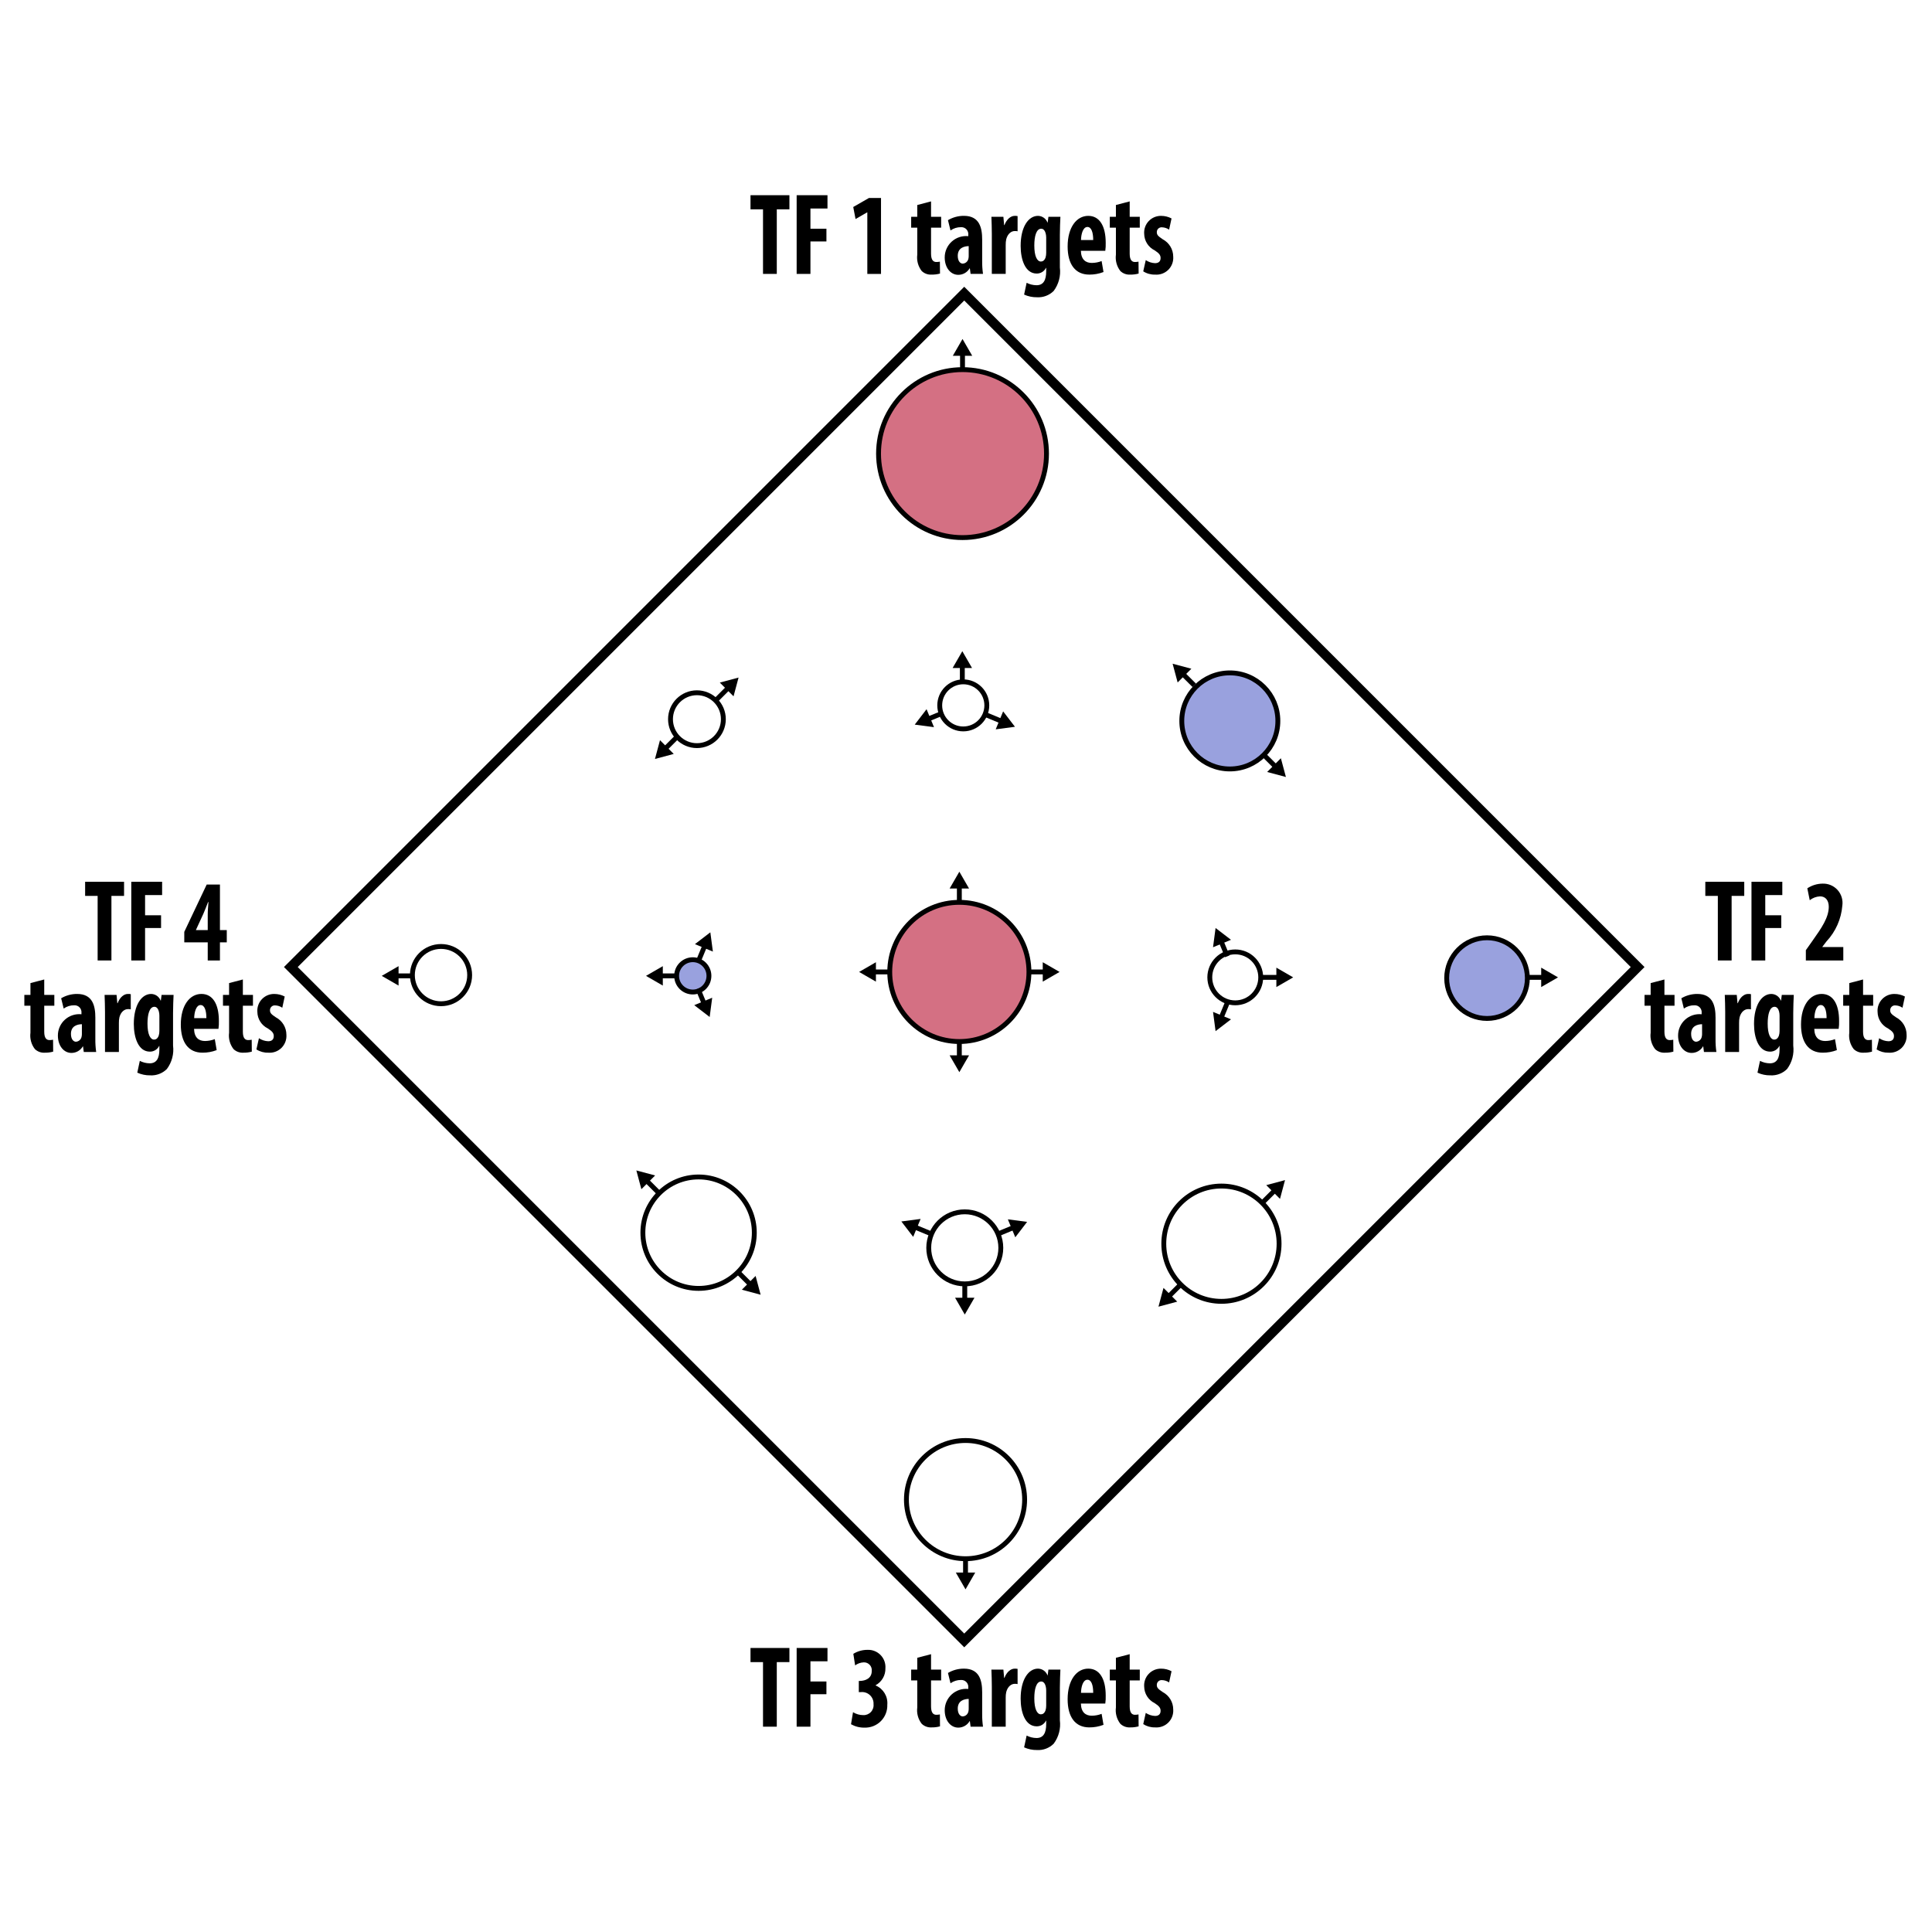
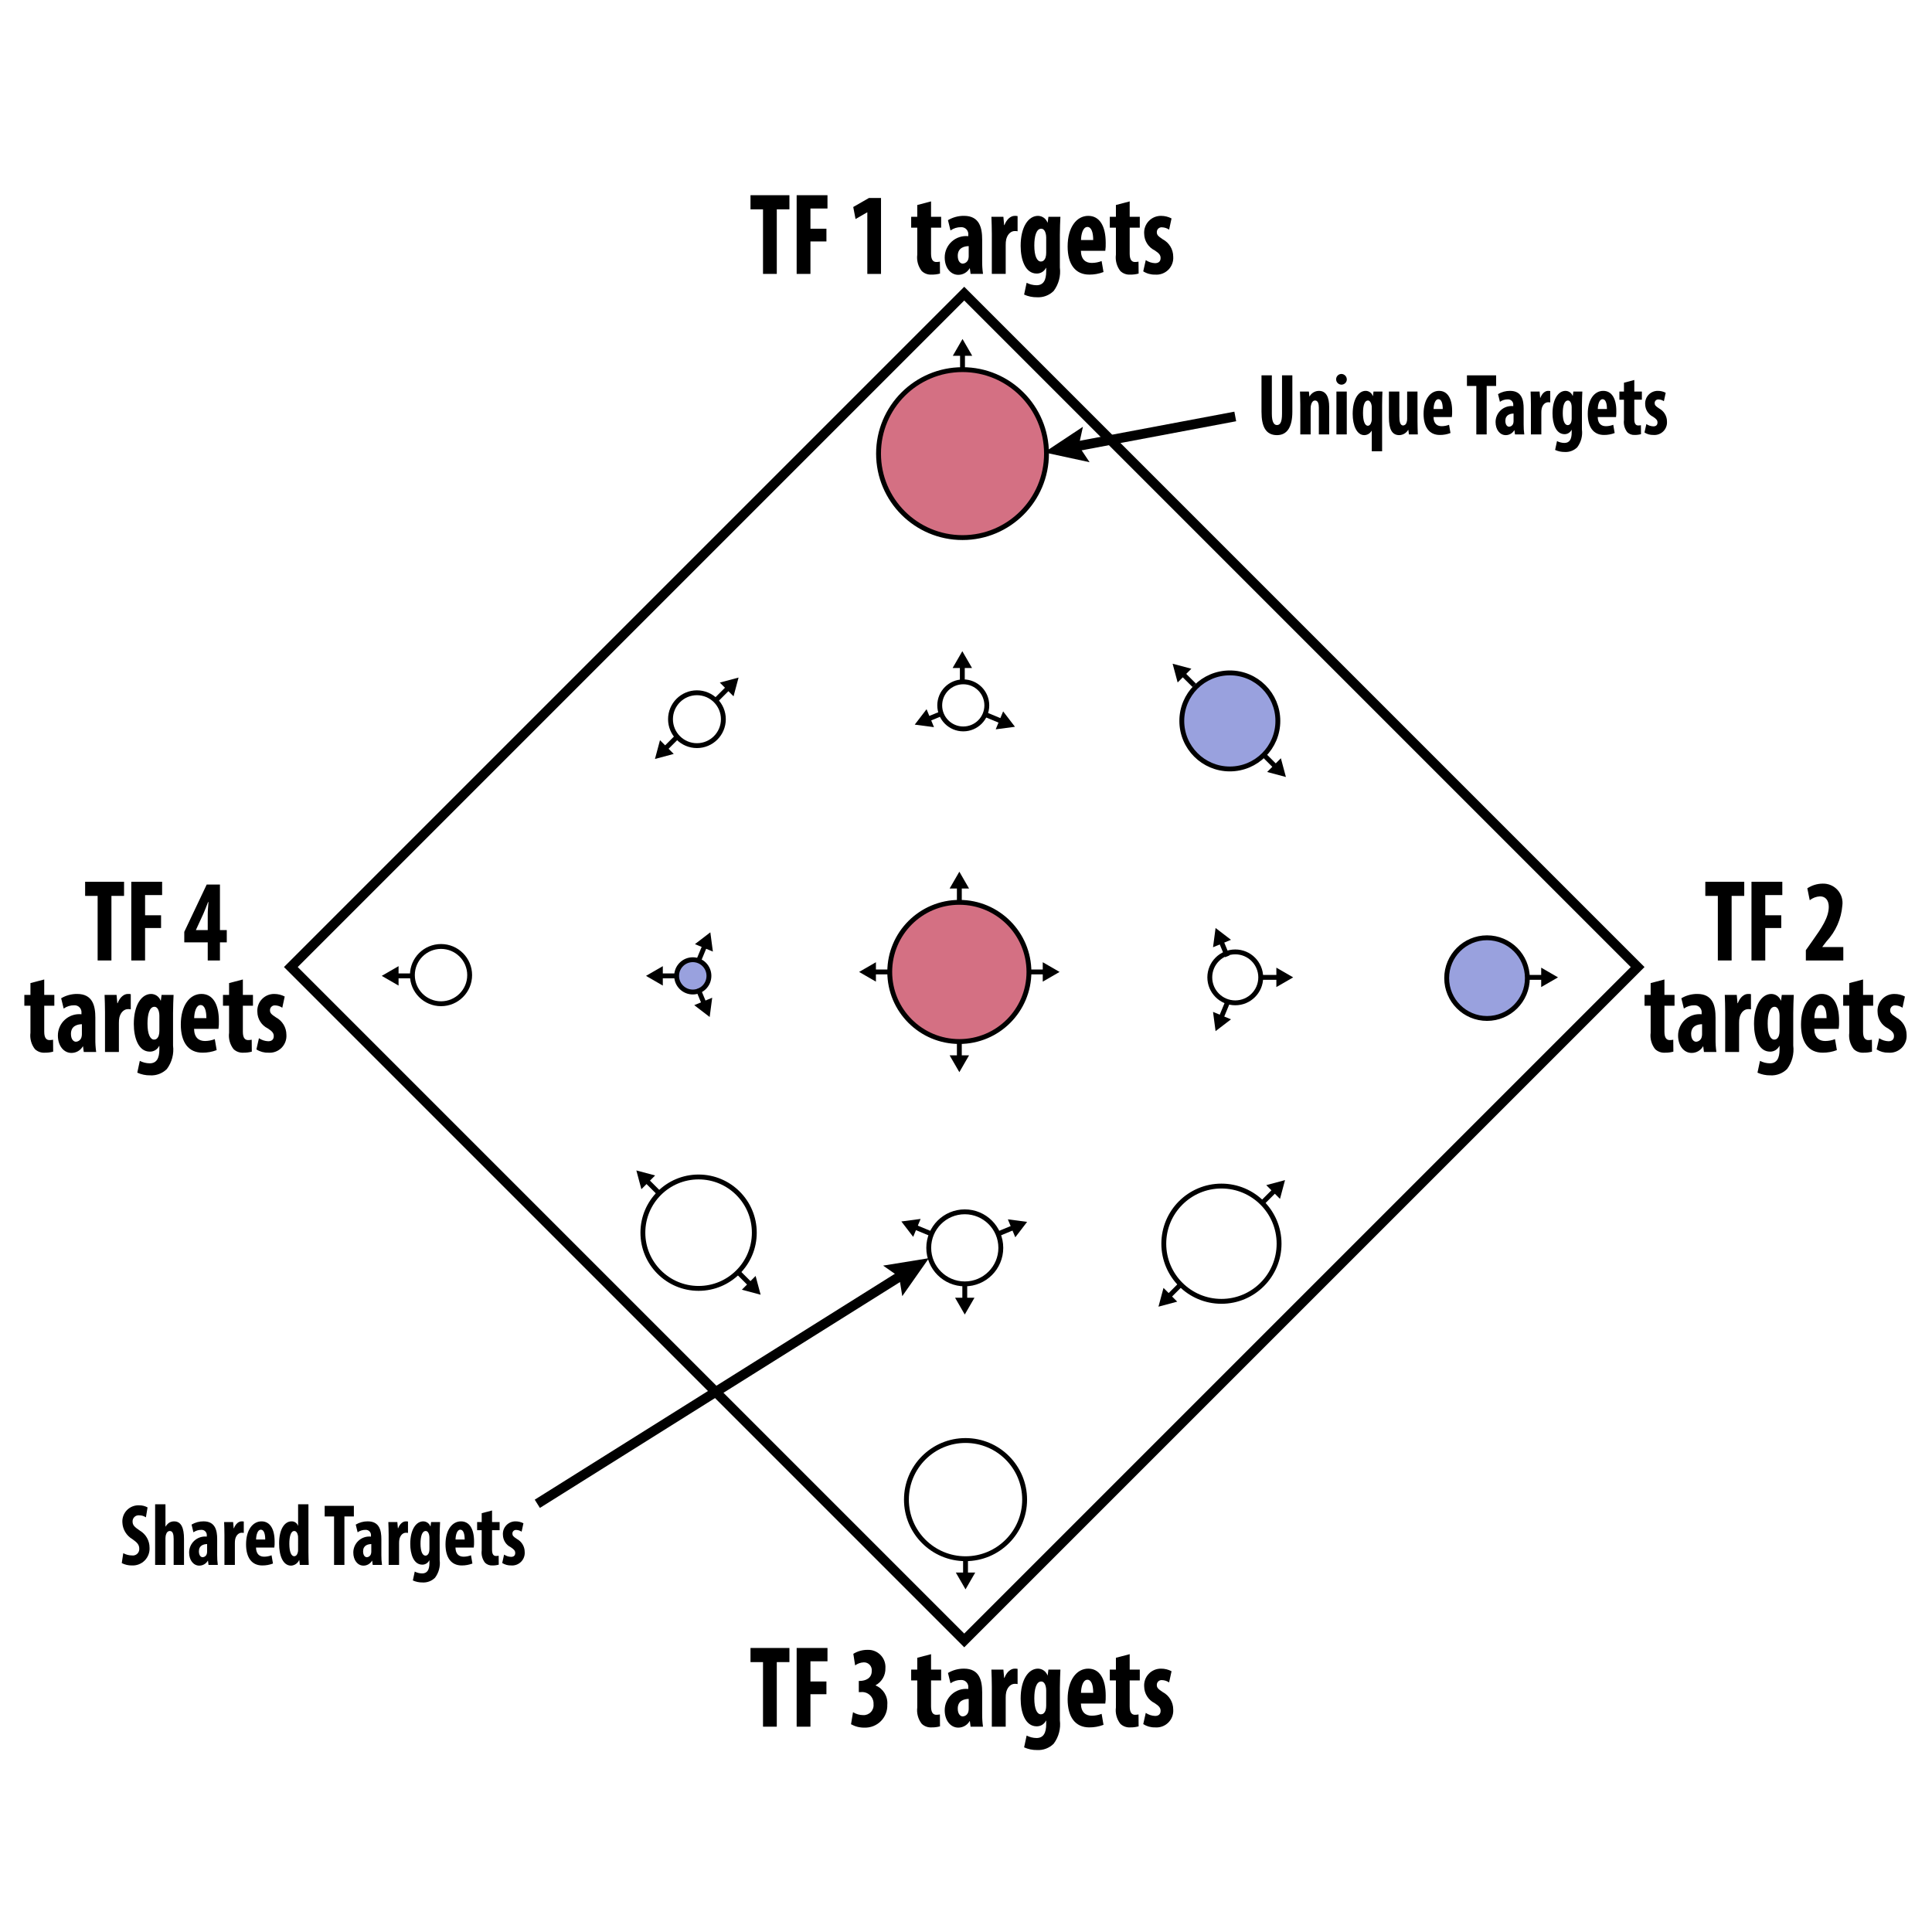
<svg xmlns="http://www.w3.org/2000/svg" id="Layer_1" data-name="Layer 1" viewBox="0 0 198.425 198.425">
  <defs>
    <style>
-       .cls-1, .cls-3 {
+       .cls-1, .cls-3, .cls-5 {
        fill: none;
      }

+       .cls-1, .cls-2, .cls-3, .cls-4, .cls-5 {
+         stroke: #000;
+       }
+ 
      .cls-1, .cls-2, .cls-3, .cls-4 {
-         stroke: #000;
        stroke-miterlimit: 10;
      }

      .cls-2 {
        fill: #d47083;
      }

      .cls-2, .cls-3, .cls-4 {
        stroke-width: 0.5px;
      }

      .cls-4 {
        fill: #99a1de;
+       }
+ 
+       .cls-6 {
+         isolation: isolate;
      }
    </style>
  </defs>
  <g>
    <rect class="cls-1" x="50.128" y="50.415" width="97.808" height="97.808" transform="translate(-41.22318 99.11588) rotate(-45)" />
    <circle class="cls-2" cx="98.855" cy="46.588" r="8.625" />
    <circle class="cls-3" cx="99.164" cy="154.017" r="6.07" />
    <circle class="cls-3" cx="45.295" cy="100.148" r="2.941" />
    <circle class="cls-4" cx="152.724" cy="100.457" r="4.143" />
    <circle class="cls-2" cx="98.529" cy="99.822" r="7.148" />
    <circle class="cls-3" cx="71.578" cy="73.865" r="2.715" />
    <circle class="cls-4" cx="126.309" cy="74.042" r="4.933" />
    <circle class="cls-3" cx="125.447" cy="127.734" r="5.92" />
    <circle class="cls-3" cx="71.749" cy="126.602" r="5.722" />
    <circle class="cls-4" cx="71.152" cy="100.226" r="1.659" />
    <circle class="cls-3" cx="126.867" cy="100.38" r="2.616" />
    <circle class="cls-3" cx="98.932" cy="72.446" r="2.418" />
    <circle class="cls-3" cx="99.087" cy="128.16" r="3.701" />
    <g>
      <path d="M78.365,21.499H77.08V20.048h3.997v1.451H79.78v6.632h-1.415Z" />
      <path d="M81.82,20.048h3.166v1.367h-1.75v2.075h1.642v1.308h-1.642v3.334h-1.416Z" />
      <path d="M89.078,21.811h-.021l-1.188.684-.237-1.235,1.609-.924h1.243v7.796H89.078Z" />
      <path d="M95.623,20.684v1.583h1.037v1.115h-1.037v2.675c0,.684.26.852.54.852a1.763,1.763,0,0,0,.368-.036l.011,1.223a3.023,3.023,0,0,1-.864.108,1.339,1.339,0,0,1-1.016-.372,2.264,2.264,0,0,1-.454-1.679V23.382h-.627V22.267h.627V21.055Z" />
      <path d="M99.684,28.131l-.076-.576h-.021a1.343,1.343,0,0,1-1.166.671c-.8,0-1.395-.743-1.395-1.787a2.193,2.193,0,0,1,2.42-2.183v-.132a.711.711,0,0,0-.745-.792,1.836,1.836,0,0,0-1.08.336l-.26-1.056a3.181,3.181,0,0,1,1.643-.444c1.609,0,1.869,1.248,1.869,2.435v2.183a8.765,8.765,0,0,0,.086,1.343Zm-.194-2.854c-.476.012-1.124.18-1.124.996,0,.587.292.803.508.803a.628.628,0,0,0,.584-.503,1.137,1.137,0,0,0,.032-.276Z" />
      <path d="M101.865,24.03c0-.588-.021-1.224-.043-1.763h1.231l.075.852h.033c.237-.624.658-.948,1.048-.948a1.054,1.054,0,0,1,.302.024v1.559a1.156,1.156,0,0,0-.302-.024c-.303,0-.702.228-.864.839a2.579,2.579,0,0,0-.055.587v2.975h-1.426Z" />
      <path d="M108.908,22.267c-.021.528-.055,1.151-.055,1.859v3.346a3.321,3.321,0,0,1-.637,2.411,2.249,2.249,0,0,1-1.718.647,3.086,3.086,0,0,1-1.318-.275L105.44,29.043a2.27,2.27,0,0,0,1.016.252c.713,0,.993-.528.993-1.427v-.36h-.021a1.049,1.049,0,0,1-.95.587c-1.188,0-1.653-1.439-1.653-2.842,0-1.955.8-3.083,1.782-3.083a1.056,1.056,0,0,1,.973.684h.021l.076-.587Zm-1.459,2.135a1.733,1.733,0,0,0-.054-.432c-.064-.252-.216-.48-.454-.48-.508,0-.713.768-.713,1.727,0,1.091.281,1.643.681,1.643.184,0,.367-.108.476-.419a1.631,1.631,0,0,0,.064-.468Z" />
      <path d="M111.012,25.757c.022.911.497,1.247,1.124,1.247a2.841,2.841,0,0,0,1.005-.192l.194,1.127a3.992,3.992,0,0,1-1.459.264c-1.437,0-2.225-1.055-2.225-2.89,0-1.967.918-3.143,2.117-3.143,1.134,0,1.793.996,1.793,2.771a4.649,4.649,0,0,1-.043.816Zm1.265-1.104c0-.756-.173-1.343-.595-1.343-.464,0-.647.755-.658,1.343Z" />
      <path d="M116.024,20.684v1.583h1.037v1.115H116.024v2.675c0,.684.259.852.54.852a1.754,1.754,0,0,0,.367-.036l.011,1.223a3.017,3.017,0,0,1-.864.108,1.341,1.341,0,0,1-1.016-.372,2.269,2.269,0,0,1-.453-1.679V23.382H113.982V22.267h.627V21.055Z" />
      <path d="M117.675,26.716a1.847,1.847,0,0,0,.951.312c.367,0,.572-.18.572-.527,0-.3-.151-.492-.615-.792a1.918,1.918,0,0,1-1.07-1.691,1.716,1.716,0,0,1,1.74-1.847,2.284,2.284,0,0,1,1.069.264l-.249,1.151a1.362,1.362,0,0,0-.734-.24.487.487,0,0,0-.529.503c0,.264.119.408.616.732a2.016,2.016,0,0,1,1.069,1.775,1.724,1.724,0,0,1-1.869,1.847,2.149,2.149,0,0,1-1.21-.335Z" />
    </g>
    <g>
      <path d="M78.365,170.707H77.08V169.255h3.997v1.451H79.78v6.632h-1.415Z" />
      <path d="M81.82,169.255h3.166v1.367h-1.75v2.074h1.642v1.308h-1.642v3.334h-1.416Z" />
      <path d="M87.609,175.851a2.013,2.013,0,0,0,1.048.3,1.019,1.019,0,0,0,1.059-1.127A1.177,1.177,0,0,0,88.398,173.789h-.195v-1.151h.141c.519-.012,1.188-.252,1.188-1.008a.801.801,0,0,0-.821-.899,1.6,1.6,0,0,0-.886.312l-.184-1.188a2.756,2.756,0,0,1,1.448-.408,1.765,1.765,0,0,1,1.847,1.883,1.924,1.924,0,0,1-1.005,1.751v.024a1.958,1.958,0,0,1,1.199,1.979,2.271,2.271,0,0,1-2.344,2.351,2.728,2.728,0,0,1-1.383-.348Z" />
      <path d="M95.623,169.891v1.583h1.037v1.115h-1.037v2.675c0,.684.26.852.54.852a1.797,1.797,0,0,0,.368-.036l.011,1.223a3.002,3.002,0,0,1-.864.108,1.339,1.339,0,0,1-1.016-.372,2.262,2.262,0,0,1-.454-1.679v-2.771h-.627v-1.115h.627v-1.212Z" />
      <path d="M99.684,177.338l-.076-.575h-.021a1.343,1.343,0,0,1-1.166.671c-.8,0-1.395-.743-1.395-1.786a2.193,2.193,0,0,1,2.42-2.184v-.132a.71.71,0,0,0-.745-.791,1.836,1.836,0,0,0-1.08.336l-.26-1.056a3.175,3.175,0,0,1,1.643-.444c1.609,0,1.869,1.248,1.869,2.436v2.183a8.755,8.755,0,0,0,.086,1.343Zm-.194-2.854c-.476.013-1.124.181-1.124.996,0,.587.292.803.508.803a.628.628,0,0,0,.584-.503,1.141,1.141,0,0,0,.032-.276Z" />
      <path d="M101.865,173.237c0-.588-.021-1.224-.043-1.763h1.231l.075.852h.033c.237-.624.658-.948,1.048-.948a1.054,1.054,0,0,1,.302.024v1.56a1.133,1.133,0,0,0-.302-.024c-.303,0-.702.228-.864.84a2.578,2.578,0,0,0-.055.587v2.975h-1.426Z" />
      <path d="M108.908,171.474c-.021.527-.055,1.151-.055,1.858v3.347a3.319,3.319,0,0,1-.637,2.41,2.247,2.247,0,0,1-1.718.647,3.086,3.086,0,0,1-1.318-.275l.26-1.211a2.27,2.27,0,0,0,1.016.252c.713,0,.993-.528.993-1.428v-.359h-.021a1.049,1.049,0,0,1-.95.587c-1.188,0-1.653-1.438-1.653-2.842,0-1.955.8-3.083,1.782-3.083a1.056,1.056,0,0,1,.973.684h.021l.076-.587Zm-1.459,2.135a1.727,1.727,0,0,0-.054-.432c-.064-.252-.216-.48-.454-.48-.508,0-.713.768-.713,1.728,0,1.091.281,1.643.681,1.643.184,0,.367-.107.476-.419a1.636,1.636,0,0,0,.064-.468Z" />
      <path d="M111.012,174.964c.022.911.497,1.247,1.124,1.247a2.829,2.829,0,0,0,1.005-.192l.194,1.128a4.002,4.002,0,0,1-1.459.264c-1.437,0-2.225-1.056-2.225-2.891,0-1.967.918-3.143,2.117-3.143,1.134,0,1.793.996,1.793,2.771a4.656,4.656,0,0,1-.043.816Zm1.265-1.104c0-.756-.173-1.344-.595-1.344-.464,0-.647.756-.658,1.344Z" />
      <path d="M116.024,169.891v1.583h1.037v1.115H116.024v2.675c0,.684.259.852.54.852a1.787,1.787,0,0,0,.367-.036l.011,1.223a2.997,2.997,0,0,1-.864.108,1.342,1.342,0,0,1-1.016-.372,2.267,2.267,0,0,1-.453-1.679v-2.771H113.982v-1.115h.627v-1.212Z" />
      <path d="M117.675,175.923a1.847,1.847,0,0,0,.951.312c.367,0,.572-.18.572-.527,0-.3-.151-.492-.615-.792a1.917,1.917,0,0,1-1.07-1.69,1.716,1.716,0,0,1,1.74-1.848,2.278,2.278,0,0,1,1.069.265l-.249,1.151a1.363,1.363,0,0,0-.734-.24.488.488,0,0,0-.529.504c0,.264.119.407.616.731a2.017,2.017,0,0,1,1.069,1.775,1.724,1.724,0,0,1-1.869,1.847,2.145,2.145,0,0,1-1.21-.336Z" />
    </g>
    <g>
      <path d="M176.43,92.012h-1.286V90.561h3.998v1.451h-1.297v6.632h-1.415Z" />
      <path d="M179.885,90.561h3.166v1.367h-1.75v2.075h1.642v1.308h-1.642v3.334h-1.416Z" />
      <path d="M185.469,98.644V97.588l.702-.995c.907-1.283,1.652-2.351,1.652-3.466,0-.624-.312-1.067-.896-1.067a1.864,1.864,0,0,0-1.059.396l-.248-1.224a2.915,2.915,0,0,1,1.566-.479,1.978,1.978,0,0,1,2.03,2.255,6.103,6.103,0,0,1-1.631,3.682l-.421.552v.024H189.315v1.379Z" />
      <path d="M170.944,100.596v1.583H171.981v1.115h-1.037v2.675c0,.684.26.852.54.852a1.746,1.746,0,0,0,.367-.036l.012,1.223a3.023,3.023,0,0,1-.864.108,1.339,1.339,0,0,1-1.016-.372,2.263,2.263,0,0,1-.454-1.679v-2.771h-.627v-1.115h.627V100.968Z" />
      <path d="M175.005,108.044l-.076-.576h-.021a1.343,1.343,0,0,1-1.167.672c-.799,0-1.394-.744-1.394-1.787a2.192,2.192,0,0,1,2.42-2.183v-.132a.711.711,0,0,0-.745-.791,1.836,1.836,0,0,0-1.08.336l-.26-1.056a3.181,3.181,0,0,1,1.643-.444c1.609,0,1.869,1.248,1.869,2.435v2.183a8.765,8.765,0,0,0,.086,1.343Zm-.194-2.854c-.476.012-1.124.18-1.124.996,0,.587.292.804.508.804a.627.627,0,0,0,.583-.504,1.09,1.09,0,0,0,.033-.276Z" />
      <path d="M177.186,103.942c0-.588-.022-1.224-.044-1.763h1.231l.076.852h.032c.237-.624.659-.948,1.048-.948a1.061,1.061,0,0,1,.303.024v1.559a1.164,1.164,0,0,0-.303-.024c-.303,0-.702.228-.864.839a2.65,2.65,0,0,0-.054.588V108.044h-1.426Z" />
      <path d="M184.229,102.179c-.021.528-.055,1.151-.055,1.859v3.346a3.321,3.321,0,0,1-.637,2.411,2.249,2.249,0,0,1-1.718.648,3.086,3.086,0,0,1-1.318-.276l.26-1.211a2.269,2.269,0,0,0,1.015.252c.714,0,.994-.528.994-1.427v-.36h-.021a1.049,1.049,0,0,1-.95.587c-1.188,0-1.653-1.439-1.653-2.842,0-1.955.8-3.083,1.782-3.083a1.056,1.056,0,0,1,.973.684h.021l.076-.588Zm-1.459,2.135a1.733,1.733,0,0,0-.054-.432c-.064-.252-.216-.48-.454-.48-.508,0-.713.768-.713,1.727,0,1.092.281,1.643.681,1.643.184,0,.367-.108.476-.419a1.629,1.629,0,0,0,.064-.468Z" />
      <path d="M186.334,105.669c.021.911.497,1.247,1.123,1.247a2.832,2.832,0,0,0,1.005-.192l.194,1.127a3.991,3.991,0,0,1-1.458.264c-1.437,0-2.226-1.055-2.226-2.89,0-1.967.918-3.143,2.117-3.143,1.135,0,1.794.996,1.794,2.771a4.523,4.523,0,0,1-.044.816Zm1.264-1.104c0-.756-.173-1.343-.594-1.343-.465,0-.648.755-.659,1.343Z" />
      <path d="M191.345,100.596v1.583h1.037v1.115h-1.037v2.675c0,.684.259.852.54.852a1.753,1.753,0,0,0,.367-.036l.011,1.223a3.017,3.017,0,0,1-.864.108,1.341,1.341,0,0,1-1.016-.372,2.263,2.263,0,0,1-.453-1.679v-2.771h-.627v-1.115h.627V100.968Z" />
      <path d="M192.997,106.629a1.84,1.84,0,0,0,.95.312c.367,0,.573-.18.573-.528,0-.3-.151-.492-.616-.791a1.917,1.917,0,0,1-1.069-1.691,1.716,1.716,0,0,1,1.739-1.847,2.278,2.278,0,0,1,1.069.264l-.248,1.151a1.366,1.366,0,0,0-.735-.24.487.487,0,0,0-.529.503c0,.264.119.408.616.731a2.017,2.017,0,0,1,1.069,1.775,1.724,1.724,0,0,1-1.869,1.847,2.154,2.154,0,0,1-1.21-.335Z" />
    </g>
    <g>
      <path d="M10.028,92.012H8.743V90.561h3.998v1.451H11.444v6.632H10.028Z" />
      <path d="M13.484,90.561h3.166v1.367h-1.75v2.075h1.642v1.308H14.899v3.334H13.484Z" />
      <path d="M21.335,98.644V96.785H18.926V95.706l2.302-4.857h1.361v4.678h.702v1.259h-.702v1.859Zm0-3.118V93.931c0-.42.044-.875.076-1.283h-.043c-.162.432-.303.779-.486,1.211L20.126,95.502v.024Z" />
      <path d="M4.543,100.596v1.583H5.58v1.115H4.543v2.675c0,.684.259.852.54.852a1.75,1.75,0,0,0,.367-.036l.011,1.223a3.02,3.02,0,0,1-.864.108,1.34,1.34,0,0,1-1.016-.372,2.265,2.265,0,0,1-.454-1.679v-2.771h-.627v-1.115h.627V100.968Z" />
      <path d="M8.604,108.044l-.076-.576H8.506a1.344,1.344,0,0,1-1.167.672c-.799,0-1.394-.744-1.394-1.787A2.192,2.192,0,0,1,8.366,104.17v-.132a.711.711,0,0,0-.745-.791,1.836,1.836,0,0,0-1.081.336l-.259-1.056a3.179,3.179,0,0,1,1.642-.444c1.61,0,1.869,1.248,1.869,2.435v2.183a8.701,8.701,0,0,0,.086,1.343Zm-.194-2.854c-.476.012-1.124.18-1.124.996,0,.587.292.804.508.804a.627.627,0,0,0,.583-.504,1.113,1.113,0,0,0,.033-.276Z" />
      <path d="M10.784,103.942c0-.588-.022-1.224-.043-1.763h1.231l.076.852h.033c.237-.624.659-.948,1.048-.948a1.057,1.057,0,0,1,.302.024v1.559a1.16,1.16,0,0,0-.302-.024c-.303,0-.702.228-.864.839a2.614,2.614,0,0,0-.054.588V108.044H10.784Z" />
      <path d="M17.827,102.179c-.021.528-.054,1.151-.054,1.859v3.346a3.318,3.318,0,0,1-.637,2.411,2.248,2.248,0,0,1-1.718.648,3.083,3.083,0,0,1-1.318-.276l.259-1.211a2.273,2.273,0,0,0,1.015.252c.713,0,.994-.528.994-1.427v-.36h-.021a1.05,1.05,0,0,1-.951.587c-1.188,0-1.653-1.439-1.653-2.842,0-1.955.799-3.083,1.782-3.083a1.057,1.057,0,0,1,.973.684h.021l.076-.588Zm-1.458,2.135a1.709,1.709,0,0,0-.054-.432c-.064-.252-.216-.48-.454-.48-.508,0-.713.768-.713,1.727,0,1.092.281,1.643.681,1.643.184,0,.367-.108.475-.419a1.612,1.612,0,0,0,.065-.468Z" />
      <path d="M19.931,105.669c.022.911.497,1.247,1.124,1.247a2.841,2.841,0,0,0,1.005-.192l.194,1.127a3.992,3.992,0,0,1-1.459.264c-1.437,0-2.225-1.055-2.225-2.89,0-1.967.918-3.143,2.117-3.143,1.134,0,1.793.996,1.793,2.771a4.651,4.651,0,0,1-.043.816Zm1.265-1.104c0-.756-.173-1.343-.595-1.343-.464,0-.647.755-.658,1.343Z" />
      <path d="M24.943,100.596v1.583H25.98v1.115H24.943v2.675c0,.684.26.852.54.852a1.763,1.763,0,0,0,.368-.036l.011,1.223a3.023,3.023,0,0,1-.864.108,1.339,1.339,0,0,1-1.016-.372,2.263,2.263,0,0,1-.454-1.679v-2.771h-.627v-1.115h.627V100.968Z" />
      <path d="M26.594,106.629a1.847,1.847,0,0,0,.951.312c.367,0,.572-.18.572-.528,0-.3-.151-.492-.615-.791a1.918,1.918,0,0,1-1.07-1.691,1.716,1.716,0,0,1,1.74-1.847,2.284,2.284,0,0,1,1.069.264l-.249,1.151a1.362,1.362,0,0,0-.734-.24.487.487,0,0,0-.529.503c0,.264.119.408.616.731a2.017,2.017,0,0,1,1.069,1.775,1.724,1.724,0,0,1-1.869,1.847,2.149,2.149,0,0,1-1.21-.335Z" />
    </g>
    <g>
      <line class="cls-3" x1="98.855" y1="37.963" x2="98.855" y2="36.252" />
      <polygon points="99.852 36.543 98.855 34.816 97.858 36.543 99.852 36.543" />
    </g>
    <g>
      <line class="cls-3" x1="98.835" y1="70.027" x2="98.835" y2="68.316" />
      <polygon points="99.833 68.608 98.835 66.881 97.838 68.608 99.833 68.608" />
    </g>
    <g>
      <line class="cls-3" x1="98.529" y1="92.674" x2="98.529" y2="90.962" />
      <polygon points="99.526 91.254 98.529 89.527 97.531 91.254 99.526 91.254" />
    </g>
    <g>
      <line class="cls-3" x1="98.529" y1="106.97" x2="98.529" y2="108.682" />
      <polygon points="97.531 108.39 98.529 110.117 99.526 108.39 97.531 108.39" />
    </g>
    <g>
      <line class="cls-3" x1="99.087" y1="131.861" x2="99.087" y2="133.573" />
      <polygon points="98.089 133.281 99.086 135.008 100.084 133.281 98.089 133.281" />
    </g>
    <g>
      <line class="cls-3" x1="99.164" y1="160.088" x2="99.164" y2="161.799" />
      <polygon points="98.166 161.507 99.164 163.234 100.161 161.507 98.166 161.507" />
    </g>
    <g>
      <line class="cls-3" x1="105.677" y1="99.822" x2="107.388" y2="99.822" />
      <polygon points="107.096 100.819 108.823 99.822 107.096 98.825 107.096 100.819" />
    </g>
    <g>
      <line class="cls-3" x1="91.381" y1="99.822" x2="89.669" y2="99.822" />
      <polygon points="89.961 98.825 88.234 99.822 89.961 100.819 89.961 98.825" />
    </g>
    <g>
      <line class="cls-3" x1="129.668" y1="100.38" x2="131.379" y2="100.38" />
      <polygon points="131.088 101.377 132.815 100.38 131.088 99.383 131.088 101.377" />
    </g>
    <g>
      <line class="cls-3" x1="156.867" y1="100.38" x2="158.579" y2="100.38" />
      <polygon points="158.287 101.377 160.014 100.38 158.287 99.383 158.287 101.377" />
    </g>
    <g>
      <line class="cls-3" x1="69.493" y1="100.226" x2="67.782" y2="100.226" />
      <polygon points="68.074 99.228 66.347 100.226 68.074 101.223 68.074 99.228" />
    </g>
    <g>
      <line class="cls-3" x1="42.354" y1="100.226" x2="40.642" y2="100.226" />
      <polygon points="40.934 99.228 39.207 100.226 40.934 101.223 40.934 99.228" />
    </g>
    <g>
      <line class="cls-3" x1="69.493" y1="75.723" x2="68.283" y2="76.933" />
      <polygon points="67.784 76.022 67.268 77.948 69.195 77.432 67.784 76.022" />
    </g>
    <g>
      <line class="cls-3" x1="129.843" y1="77.576" x2="131.053" y2="78.786" />
      <polygon points="130.142 79.285 132.068 79.801 131.552 77.875 130.142 79.285" />
    </g>
    <g>
      <line class="cls-3" x1="73.629" y1="71.814" x2="74.84" y2="70.604" />
      <polygon points="75.338 71.516 75.854 69.589 73.928 70.105 75.338 71.516" />
    </g>
    <g>
      <line class="cls-3" x1="122.658" y1="70.391" x2="121.447" y2="69.181" />
      <polygon points="122.359 68.682 120.433 68.166 120.949 70.092 122.359 68.682" />
    </g>
    <g>
      <line class="cls-3" x1="121.205" y1="131.976" x2="119.995" y2="133.186" />
      <polygon points="119.496 132.274 118.98 134.201 120.906 133.685 119.496 132.274" />
    </g>
    <g>
      <line class="cls-3" x1="129.752" y1="123.428" x2="130.963" y2="122.218" />
      <polygon points="131.461 123.13 131.977 121.203 130.051 121.719 131.461 123.13" />
    </g>
    <g>
      <line class="cls-3" x1="75.895" y1="130.748" x2="77.105" y2="131.959" />
      <polygon points="76.194 132.458 78.12 132.974 77.604 131.047 76.194 132.458" />
    </g>
    <g>
      <line class="cls-3" x1="67.582" y1="122.435" x2="66.372" y2="121.225" />
      <polygon points="67.283 120.726 65.357 120.21 65.873 122.137 67.283 120.726" />
    </g>
    <g>
      <line class="cls-3" x1="96.855" y1="73.217" x2="95.274" y2="73.872" />
      <polygon points="95.162 72.839 93.948 74.422 95.925 74.682 95.162 72.839" />
    </g>
    <g>
      <line class="cls-3" x1="101.334" y1="73.44" x2="102.915" y2="74.095" />
      <polygon points="102.264 74.905 104.241 74.644 103.027 73.062 102.264 74.905" />
    </g>
    <g>
      <line class="cls-3" x1="71.681" y1="101.542" x2="72.337" y2="103.123" />
      <polygon points="71.303 103.235 72.886 104.449 73.146 102.472 71.303 103.235" />
    </g>
    <g>
      <line class="cls-3" x1="71.751" y1="98.661" x2="72.406" y2="97.08" />
      <polygon points="73.216 97.731 72.955 95.754 71.373 96.967 73.216 97.731" />
    </g>
    <g>
      <line class="cls-3" x1="126.049" y1="98.216" x2="125.394" y2="96.635" />
      <polygon points="126.427 96.522 124.845 95.309 124.584 97.286 126.427 96.522" />
    </g>
    <g>
      <line class="cls-3" x1="126.049" y1="102.996" x2="125.394" y2="104.577" />
      <polygon points="124.584 103.926 124.845 105.903 126.427 104.689 124.584 103.926" />
    </g>
    <g>
      <line class="cls-3" x1="95.481" y1="126.654" x2="93.9" y2="125.999" />
      <polygon points="94.551 125.189 92.574 125.45 93.788 127.032 94.551 125.189" />
    </g>
    <g>
      <line class="cls-3" x1="102.581" y1="126.697" x2="104.163" y2="126.042" />
      <polygon points="104.275 127.075 105.489 125.493 103.511 125.232 104.275 127.075" />
    </g>
+     <g>
+       <line class="cls-5" x1="126.867" y1="42.772" x2="110.183" y2="45.912" />
+       <polygon points="111.221 43.832 110.79 45.797 111.906 47.471 107.25 46.463 111.221 43.832" />
+     </g>
+     <g class="cls-6">
+       <path d="M130.624,38.55v3.943c0,.891.243,1.161.519,1.161.308,0,.526-.243.526-1.161V38.55H132.73v3.736c0,1.557-.526,2.404-1.58,2.404-1.143,0-1.588-.874-1.588-2.395V38.55Z" />
+       <path d="M133.547,41.539c0-.486-.024-.909-.033-1.323h.916l.049.504h.016a1.115,1.115,0,0,1,.965-.576c.753,0,1.053.666,1.053,1.647V44.618h-1.062V41.863c0-.378-.081-.729-.389-.729-.178,0-.324.135-.396.396a1.248,1.248,0,0,0-.057.405V44.618h-1.062Z" />
+       <path d="M138.319,39.045a.55.55,0,1,1-.543-.639A.567.567,0,0,1,138.319,39.045Zm-1.062,5.573V40.215h1.062V44.618Z" />
+       <path d="M140.886,44.24h-.016a.874.874,0,0,1-.754.45c-.762,0-1.19-.991-1.19-2.179,0-1.486.583-2.368,1.337-2.368a.774.774,0,0,1,.729.531l.017.009.057-.468h.916c-.017.396-.033.873-.033,1.396v4.735h-1.062Zm0-2.413a.912.912,0,0,0-.032-.261c-.057-.27-.202-.432-.364-.432-.332,0-.503.486-.503,1.287s.179,1.306.503,1.306c.138,0,.283-.108.356-.387a.925.925,0,0,0,.04-.288Z" />
+       <path d="M145.584,43.276c0,.468.017.927.032,1.341h-.915l-.057-.468h-.017a1.095,1.095,0,0,1-.916.541c-.753,0-1.062-.622-1.062-1.81v-2.665h1.07v2.539c0,.576.097.945.396.945a.388.388,0,0,0,.341-.297.977.977,0,0,0,.064-.378V40.215h1.062Z" />
+       <path d="M147.228,42.835c.017.685.373.937.843.937a2.138,2.138,0,0,0,.754-.144l.146.846a2.985,2.985,0,0,1-1.094.198c-1.078,0-1.669-.792-1.669-2.17,0-1.477.688-2.358,1.588-2.358.851,0,1.345.747,1.345,2.08a3.462,3.462,0,0,1-.032.612Zm.948-.828c0-.567-.13-1.008-.446-1.008-.348,0-.485.567-.494,1.008Z" />
+       <path d="M151.626,39.639h-.964V38.55h2.997v1.089H152.688V44.618h-1.062Z" />
+       <path d="M155.596,44.618l-.057-.432h-.017a1.007,1.007,0,0,1-.875.504c-.6,0-1.045-.559-1.045-1.342A1.644,1.644,0,0,1,155.418,41.71v-.099a.533.533,0,0,0-.559-.594,1.375,1.375,0,0,0-.811.252l-.194-.792a2.381,2.381,0,0,1,1.231-.333c1.207,0,1.401.936,1.401,1.827V43.609a6.515,6.515,0,0,0,.065,1.008Zm-.146-2.143c-.356.009-.843.135-.843.747,0,.441.219.604.381.604a.469.469,0,0,0,.438-.378.827.827,0,0,0,.024-.207Z" />
+       <path d="M157.231,41.539c0-.441-.016-.918-.032-1.323h.924l.057.639h.024c.179-.468.494-.711.786-.711a.821.821,0,0,1,.227.018v1.17a.862.862,0,0,0-.227-.018c-.228,0-.527.171-.648.63a1.978,1.978,0,0,0-.04.441V44.618H157.231Z" />
+       <path d="M162.513,40.215c-.017.396-.041.864-.041,1.396v2.512a2.492,2.492,0,0,1-.478,1.81,1.685,1.685,0,0,1-1.288.486,2.31,2.31,0,0,1-.989-.208l.195-.909a1.697,1.697,0,0,0,.761.189c.535,0,.746-.396.746-1.071v-.27h-.017a.786.786,0,0,1-.713.441c-.892,0-1.239-1.081-1.239-2.134,0-1.467.6-2.313,1.337-2.313a.79.79,0,0,1,.729.513h.017l.057-.441Zm-1.094,1.603a1.291,1.291,0,0,0-.041-.324c-.049-.189-.162-.36-.34-.36-.381,0-.535.576-.535,1.296,0,.819.211,1.233.511,1.233.138,0,.275-.081.356-.315a1.22,1.22,0,0,0,.049-.351Z" />
+       <path d="M164.092,42.835c.017.685.373.937.843.937a2.128,2.128,0,0,0,.753-.144l.146.846a2.985,2.985,0,0,1-1.094.198c-1.078,0-1.669-.792-1.669-2.17,0-1.477.688-2.358,1.588-2.358.851,0,1.345.747,1.345,2.08a3.46,3.46,0,0,1-.032.612Zm.948-.828c0-.567-.13-1.008-.446-1.008-.348,0-.485.567-.494,1.008Z" />
+       <path d="M167.85,39.027v1.188h.778v.837h-.778v2.007c0,.513.195.639.405.639a1.304,1.304,0,0,0,.275-.027l.009.918a2.274,2.274,0,0,1-.648.081,1.004,1.004,0,0,1-.762-.279,1.7,1.7,0,0,1-.341-1.26V41.053h-.47v-.837h.47v-.909Z" />
+       <path d="M169.089,43.555a1.379,1.379,0,0,0,.714.234c.275,0,.429-.135.429-.396,0-.225-.113-.369-.462-.594a1.44,1.44,0,0,1-.802-1.27,1.287,1.287,0,0,1,1.305-1.386,1.713,1.713,0,0,1,.802.198l-.187.864a1.018,1.018,0,0,0-.551-.18.365.365,0,0,0-.396.378c0,.198.089.306.462.549a1.514,1.514,0,0,1,.802,1.333,1.293,1.293,0,0,1-1.401,1.387,1.61,1.61,0,0,1-.908-.252Z" />
+     </g>
+     <g>
+       <line class="cls-5" x1="55.185" y1="154.447" x2="92.873" y2="130.807" />
+       <polygon points="92.667 133.121 92.35 131.135 90.7 129.984 95.402 129.221 92.667 133.121" />
+     </g>
+     <g class="cls-6">
+       <path d="M12.66,159.518a1.895,1.895,0,0,0,.899.234.657.657,0,0,0,.745-.684c0-.441-.243-.657-.705-.991a2.074,2.074,0,0,1-1.029-1.692,1.651,1.651,0,0,1,1.727-1.782,1.72,1.72,0,0,1,.858.216l-.17,1.018a1.204,1.204,0,0,0-.697-.207.617.617,0,0,0-.672.63c0,.36.162.55.753.945a2.016,2.016,0,0,1,.989,1.737,1.727,1.727,0,0,1-1.808,1.837,2.199,2.199,0,0,1-1.045-.243Z" />
+       <path d="M15.932,154.495h1.062v2.287h.016a1.299,1.299,0,0,1,.341-.378.981.981,0,0,1,.534-.153c.73,0,1.013.685,1.013,1.801v2.674H17.835V158.051c0-.433-.072-.811-.389-.811-.178,0-.332.117-.413.414a1.909,1.909,0,0,0-.04.333v2.737H15.932Z" />
+       <path d="M21.417,160.725l-.057-.433h-.017a1.007,1.007,0,0,1-.875.505c-.6,0-1.045-.559-1.045-1.342a1.644,1.644,0,0,1,1.814-1.639v-.099a.534.534,0,0,0-.559-.595,1.375,1.375,0,0,0-.811.252l-.194-.792a2.386,2.386,0,0,1,1.231-.333c1.207,0,1.401.937,1.401,1.827v1.639a6.518,6.518,0,0,0,.065,1.009Zm-.146-2.143c-.356.009-.843.135-.843.747,0,.441.219.604.381.604a.469.469,0,0,0,.438-.379.824.824,0,0,0,.024-.207Z" />
+       <path d="M23.051,157.646c0-.441-.016-.918-.032-1.323h.924l.057.639H24.024c.179-.468.494-.711.786-.711a.822.822,0,0,1,.227.018v1.171a.84.84,0,0,0-.227-.019c-.228,0-.527.172-.648.631a1.975,1.975,0,0,0-.04.441v2.232H23.051Z" />
+       <path d="M26.292,158.942c.017.685.373.937.843.937a2.15,2.15,0,0,0,.754-.144l.146.846a2.985,2.985,0,0,1-1.094.198c-1.078,0-1.669-.792-1.669-2.17,0-1.477.688-2.358,1.588-2.358.851,0,1.345.747,1.345,2.08a3.457,3.457,0,0,1-.032.611Zm.948-.828c0-.566-.13-1.008-.446-1.008-.348,0-.485.567-.494,1.008Z" />
+       <path d="M31.678,154.495v4.925c0,.423.017.9.032,1.306h-.915L30.739,160.23h-.017a.961.961,0,0,1-.826.567c-.843,0-1.231-1.036-1.231-2.27,0-1.53.6-2.277,1.271-2.277a.672.672,0,0,1,.665.441h.016v-2.197Zm-1.062,3.521c0-.081,0-.171-.008-.261-.041-.271-.17-.514-.381-.514-.373,0-.511.604-.511,1.314,0,.837.203,1.278.503,1.278.129,0,.283-.081.364-.387a.832.832,0,0,0,.032-.271Z" />
+       <path d="M34.311,155.747h-.964v-1.09h2.997v1.09h-.972v4.979H34.311Z" />
+       <path d="M38.28,160.725l-.057-.433h-.017a1.007,1.007,0,0,1-.875.505c-.6,0-1.045-.559-1.045-1.342a1.644,1.644,0,0,1,1.814-1.639v-.099a.534.534,0,0,0-.559-.595,1.375,1.375,0,0,0-.811.252l-.194-.792a2.386,2.386,0,0,1,1.231-.333c1.207,0,1.401.937,1.401,1.827v1.639a6.518,6.518,0,0,0,.065,1.009Zm-.146-2.143c-.356.009-.843.135-.843.747,0,.441.219.604.381.604a.469.469,0,0,0,.438-.379.824.824,0,0,0,.024-.207Z" />
+       <path d="M39.916,157.646c0-.441-.016-.918-.032-1.323h.924l.057.639h.024c.179-.468.494-.711.786-.711a.822.822,0,0,1,.227.018v1.171a.84.84,0,0,0-.227-.019c-.228,0-.527.172-.648.631a1.975,1.975,0,0,0-.04.441v2.232H39.916Z" />
+       <path d="M45.198,156.323c-.017.396-.041.864-.041,1.396V160.23a2.493,2.493,0,0,1-.478,1.81,1.686,1.686,0,0,1-1.288.486,2.303,2.303,0,0,1-.989-.208l.195-.909a1.691,1.691,0,0,0,.761.189c.535,0,.746-.396.746-1.071v-.271h-.017a.786.786,0,0,1-.713.441c-.892,0-1.239-1.08-1.239-2.134,0-1.467.6-2.313,1.337-2.313a.79.79,0,0,1,.729.514h.017l.057-.441ZM44.104,157.925a1.289,1.289,0,0,0-.041-.324c-.049-.189-.162-.36-.34-.36-.381,0-.535.576-.535,1.297,0,.819.211,1.233.511,1.233.138,0,.275-.081.356-.315a1.223,1.223,0,0,0,.049-.352Z" />
+       <path d="M46.777,158.942c.017.685.373.937.843.937a2.139,2.139,0,0,0,.753-.144l.146.846a2.985,2.985,0,0,1-1.094.198c-1.078,0-1.669-.792-1.669-2.17,0-1.477.688-2.358,1.588-2.358.851,0,1.345.747,1.345,2.08a3.459,3.459,0,0,1-.032.611Zm.948-.828c0-.566-.13-1.008-.446-1.008-.348,0-.485.567-.494,1.008Z" />
+       <path d="M50.535,155.134v1.188H51.313v.837h-.778v2.008c0,.513.195.639.405.639a1.338,1.338,0,0,0,.275-.026l.009.918a2.274,2.274,0,0,1-.648.081,1.004,1.004,0,0,1-.762-.279,1.697,1.697,0,0,1-.341-1.26v-2.08h-.47v-.837h.47v-.909Z" />
+       <path d="M51.773,159.663a1.379,1.379,0,0,0,.714.234c.275,0,.429-.136.429-.396,0-.225-.113-.369-.462-.594a1.44,1.44,0,0,1-.802-1.27,1.288,1.288,0,0,1,1.305-1.387,1.707,1.707,0,0,1,.802.198l-.187.864a1.015,1.015,0,0,0-.551-.181.366.366,0,0,0-.396.379c0,.197.089.306.462.549a1.513,1.513,0,0,1,.802,1.332,1.293,1.293,0,0,1-1.401,1.387,1.61,1.61,0,0,1-.908-.252Z" />
+     </g>
  </g>
</svg>
